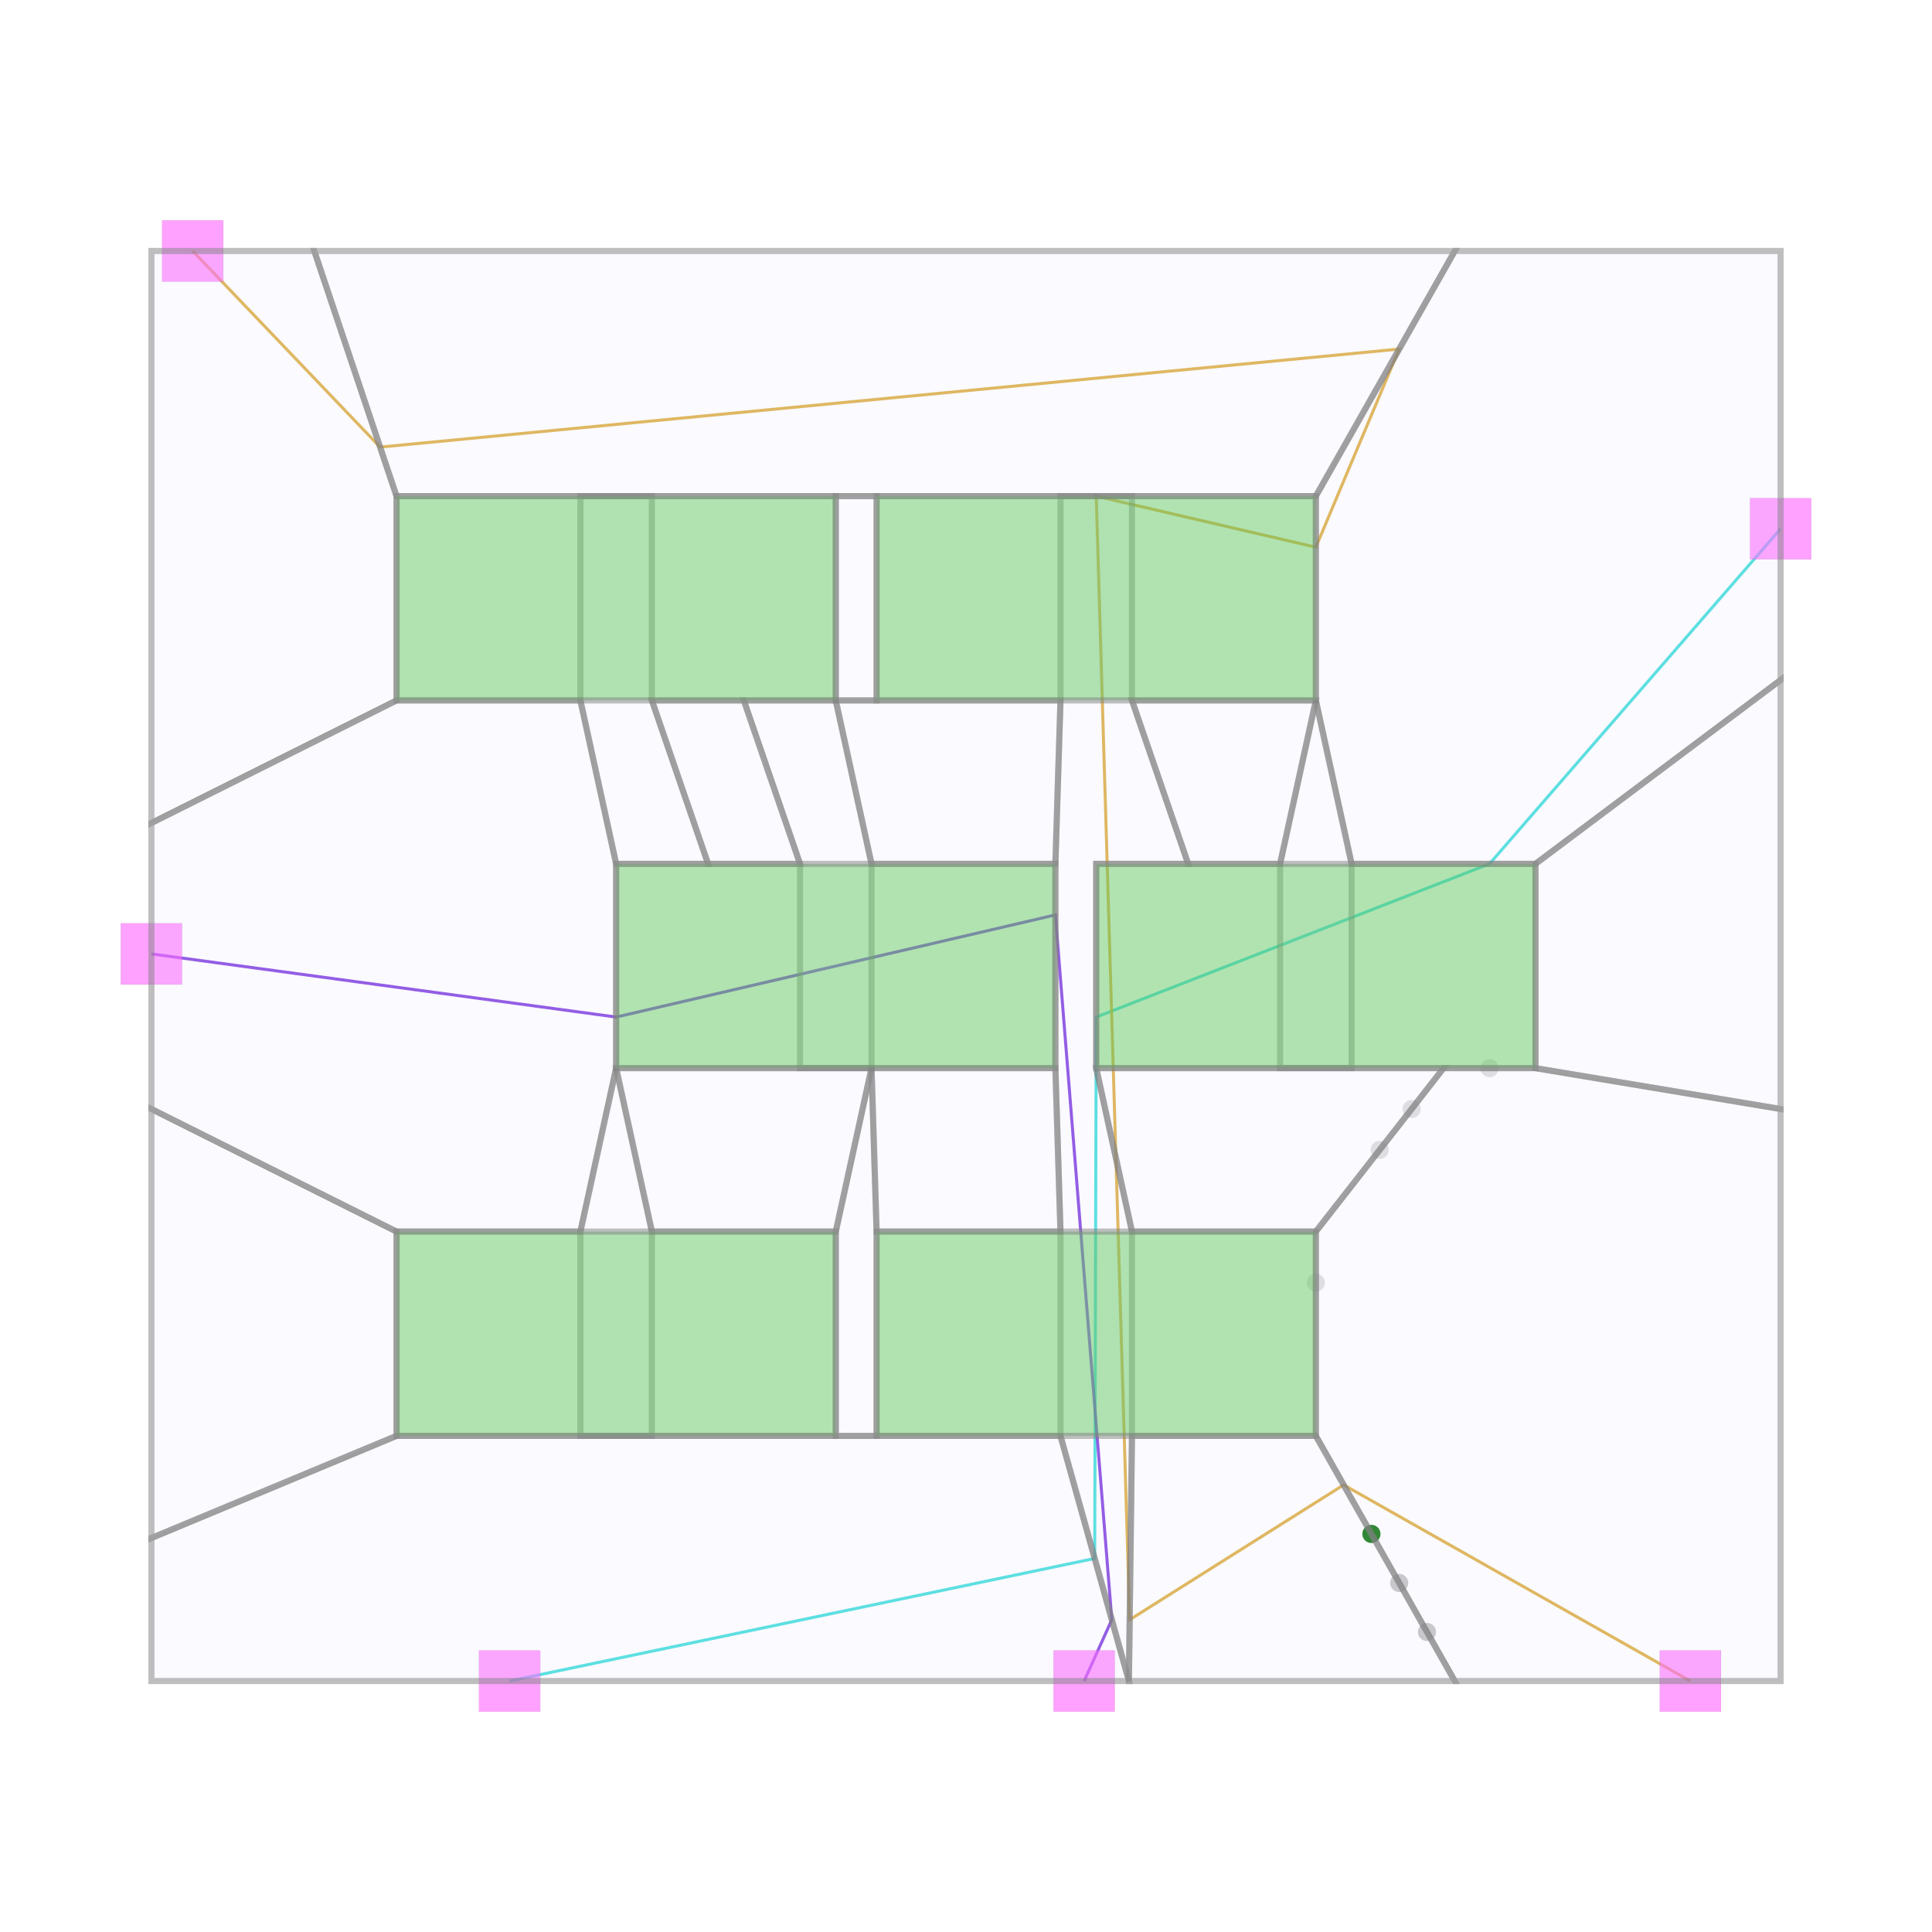
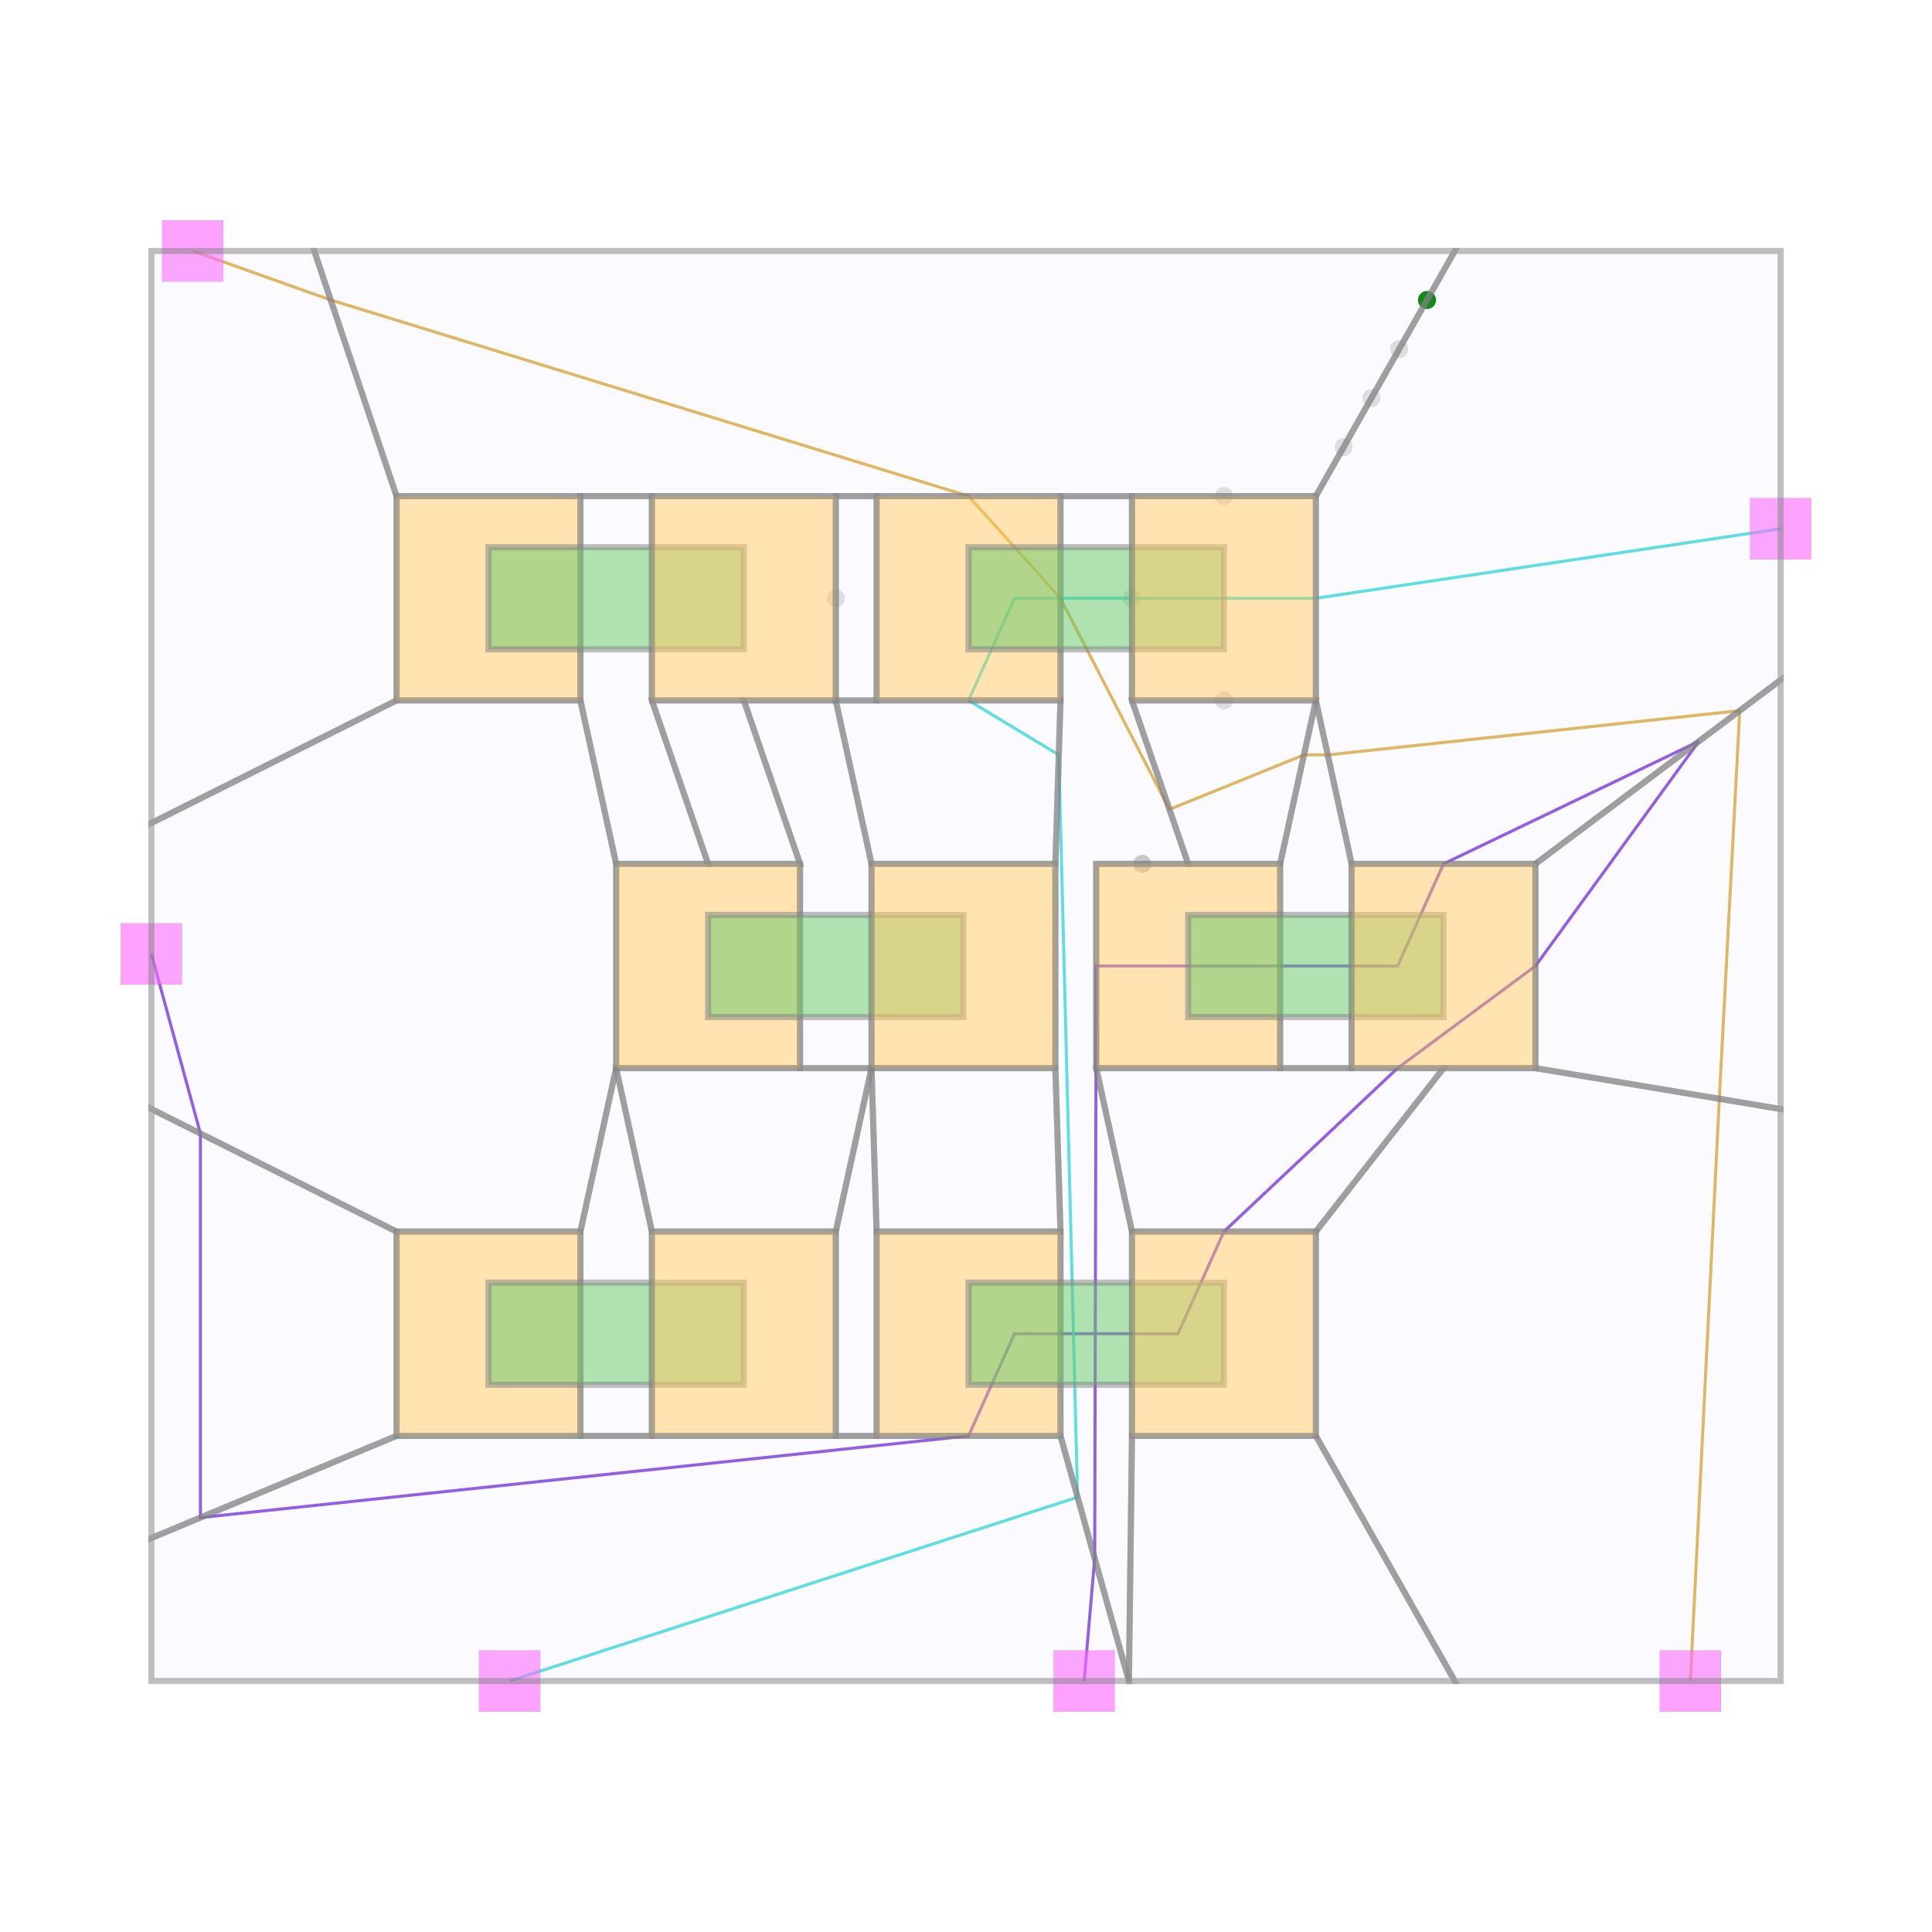
<svg xmlns="http://www.w3.org/2000/svg" width="640" height="640" viewBox="0 0 640 640">
  <rect width="100%" height="100%" fill="white" />
  <g>
-     <circle data-type="point" data-label="tp_1 g: 0.07 h: 1.00 f: 0.62" data-x="2.5219998" data-y="-2.7800012" cx="454.298" cy="508.133" r="3" fill="green" />
+     <circle data-type="point" data-label="tp_17 g: 0.10 h: 1.00 f: 0.66" data-x="2.7940002" data-y="3.259998" cx="472.706" cy="99.384" r="3" fill="green" />
  </g>
  <g>
-     <circle data-type="point" data-label="tp_3 g: 0.07 h: 1.00 f: 0.62" data-x="2.7940006000000004" data-y="-3.2600004" cx="472.706" cy="540.616" r="3" fill="rgba(128, 128, 128, 0.25)" />
+     <circle data-type="point" data-label="tp_18 g: 0.10 h: 1.00 f: 0.66" data-x="2.6580004" data-y="3.019998" cx="463.502" cy="115.626" r="3" fill="rgba(128, 128, 128, 0.25)" />
  </g>
  <g>
-     <circle data-type="point" data-label="tp_1 g: 0.07 h: 1.00 f: 0.62" data-x="2.5219998" data-y="-2.7800012" cx="454.298" cy="508.133" r="3" fill="rgba(128, 128, 128, 0.25)" />
+     <circle data-type="point" data-label="tp_19 g: 0.10 h: 1.00 f: 0.66" data-x="2.5220006" data-y="2.779998" cx="454.298" cy="131.867" r="3" fill="rgba(128, 128, 128, 0.25)" />
  </g>
  <g>
-     <circle data-type="point" data-label="tp_2 g: 0.07 h: 1.00 f: 0.62" data-x="2.6580002000000005" data-y="-3.0200008" cx="463.502" cy="524.375" r="3" fill="rgba(128, 128, 128, 0.25)" />
+     <circle data-type="point" data-label="tp_20 g: 0.10 h: 1.00 f: 0.66" data-x="2.3860008" data-y="2.5399979999999998" cx="445.095" cy="148.109" r="3" fill="rgba(128, 128, 128, 0.25)" />
  </g>
  <g>
-     <circle data-type="point" data-label="tp_2 g: 0.07 h: 1.00 f: 0.62" data-x="2.6580002000000005" data-y="-3.0200008" cx="463.502" cy="524.375" r="3" fill="rgba(128, 128, 128, 0.25)" />
+     <circle data-type="point" data-label="jp_50 g: 0.03 h: 2.00 f: 1.14" data-x="1.800001" data-y="2.3" cx="405.438" cy="164.351" r="3" fill="rgba(128, 128, 128, 0.25)" />
  </g>
  <g>
-     <circle data-type="point" data-label="tp_4 g: 0.07 h: 1.00 f: 0.62" data-x="2.71874925" data-y="-0.70000175" cx="467.613" cy="367.372" r="3" fill="rgba(128, 128, 128, 0.25)" />
+     <circle data-type="point" data-label="jp_51 g: 0.03 h: 2.00 f: 1.14" data-x="1.8" data-y="1.3" cx="405.438" cy="232.024" r="3" fill="rgba(128, 128, 128, 0.25)" />
  </g>
  <g>
-     <circle data-type="point" data-label="jp_40 g: 0.07 h: 1.00 f: 0.62" data-x="3.0999995" data-y="-0.5" cx="493.414" cy="353.837" r="3" fill="rgba(128, 128, 128, 0.25)" />
+     <circle data-type="point" data-label="jp_49 g: 0.07 h: 2.00 f: 1.17" data-x="1.35" data-y="1.7999999999999998" cx="374.985" cy="198.187" r="3" fill="rgba(128, 128, 128, 0.25)" />
  </g>
  <g>
-     <circle data-type="point" data-label="tp_3 g: 0.07 h: 1.00 f: 0.62" data-x="2.7940006000000004" data-y="-3.2600004" cx="472.706" cy="540.616" r="3" fill="rgba(128, 128, 128, 0.25)" />
+     <circle data-type="point" data-label="jp_43 g: 0.03 h: 3.00 f: 1.69" data-x="-0.10000000000000003" data-y="1.8000005" cx="276.858" cy="198.187" r="3" fill="rgba(128, 128, 128, 0.25)" />
  </g>
  <g>
-     <circle data-type="point" data-label="tp_5 g: 0.07 h: 1.00 f: 0.62" data-x="2.5624995" data-y="-0.9000014999999999" cx="457.039" cy="380.906" r="3" fill="rgba(128, 128, 128, 0.25)" />
+     <circle data-type="point" data-label="jp_25 g: 0.07 h: 3.00 f: 1.72" data-x="1.4" data-y="0.5" cx="378.369" cy="286.163" r="3" fill="rgba(128, 128, 128, 0.25)" />
  </g>
  <g>
-     <circle data-type="point" data-label="jp_14 g: 0.07 h: 1.00 f: 0.62" data-x="2.25" data-y="-1.5499995" cx="435.891" cy="424.894" r="3" fill="rgba(128, 128, 128, 0.25)" />
+     <circle data-type="point" data-label="jp_25 g: 0.07 h: 3.00 f: 1.72" data-x="1.4" data-y="0.5" cx="378.369" cy="286.163" r="3" fill="rgba(128, 128, 128, 0.25)" />
  </g>
  <g>
-     <polyline data-points="-1.6966009790225467,-3.500002 1.167499,-2.899999 1.175,-0.2500005 3.0999990000000004,0.5 4.525002000000001,2.1403297821545517" data-type="line" data-label="" points="168.81,556.858 362.634,516.254 363.142,336.918 493.414,286.163 589.849,175.156" fill="none" stroke="hsla(179, 70%, 50%, 0.8)" stroke-width="1px" />
+     <polyline data-points="1.1158233778631566,-3.500002 1.167499,-2.899999 1.175,-1.1102230246251565e-16 1.85,0 2.65,0 2.8749985000000002,0.5 4.124997666666667,1.1000016666666663 3.325,0 2.6500005,-0.5 1.8000005000000001,-1.3 1.5750000000000002,-1.7999999999999998 0.775,-1.7999999999999998 0.5499990000000001,-2.3 -3.2099988,-2.6999988 -3.209998,-0.8199998000000002 -3.4500010000000003,0.05922500213760129" data-type="line" data-label="" points="359.137,556.858 362.634,516.254 363.142,320 408.822,320 462.961,320 478.187,286.163 562.779,245.559 508.64,320 462.961,353.837 405.438,407.976 390.211,441.813 336.072,441.813 320.846,475.649 66.393,502.719 66.393,375.492 50.151,315.992" fill="none" stroke="hsla(265, 70%, 50%, 0.8)" stroke-width="1px" />
  </g>
  <g>
-     <polyline data-points="1.1158233778631566,-3.500002 1.2512495,-3.1999985 0.9749999999999999,0.24999900000000003 -1.175,-0.24999900000000003 -3.4500010000000003,0.05922500213760129" data-type="line" data-label="" points="359.137,556.858 368.302,536.556 349.607,303.082 204.109,336.918 50.151,315.992" fill="none" stroke="hsla(265, 70%, 50%, 0.8)" stroke-width="1px" />
+     <polyline data-points="-3.2478631274761747,3.500001 -2.5720001999999997,3.2600008000000003 0.5500005000000001,2.3 1,1.7999999999999998 1.533333,0.7666683333333333 2.1916676666666666,1.033334 2.308332666666667,1.0333353333333335 4.324997833333334,1.250001833333333 4.22500075,-0.6499999999999998 4.083218107374005,-3.500001" data-type="line" data-label="" points="63.831,83.142 109.569,99.384 320.846,164.351 351.299,198.187 387.392,268.117 431.944,250.07 439.839,250.07 576.314,235.408 569.547,363.988 559.952,556.858" fill="none" stroke="hsla(42, 70%, 50%, 0.8)" stroke-width="1px" />
  </g>
  <g>
-     <polyline data-points="-3.2478631274761747,3.500001 -2.3305008000000003,2.5400001999999997 2.6580004,3.019998 2.25,2.0499995 1.175001,2.3 1.3387495,-3.199998 2.3859994,-2.5400015999999996 4.083218107374005,-3.500001" data-type="line" data-label="" points="63.831,83.142 125.912,148.109 463.502,115.626 435.891,181.269 363.142,164.351 374.223,536.556 445.095,491.891 559.952,556.858" fill="none" stroke="hsla(42, 70%, 50%, 0.8)" stroke-width="1px" />
+     <polyline data-points="-1.6966009790225467,-3.500002 1.0837485,-2.5999995 0.9916666666666666,1.033332666666667 0.5499995,1.3 0.775,1.7999999999999998 1.5750000000000002,1.7999999999999998 2.25,1.8 4.525002000000001,2.1403297821545517" data-type="line" data-label="" points="168.81,556.858 356.967,495.952 350.735,250.071 320.846,232.024 336.072,198.187 390.211,198.187 435.891,198.187 589.849,175.156" fill="none" stroke="hsla(179, 70%, 50%, 0.8)" stroke-width="1px" />
  </g>
  <g>
    <rect data-type="rect" data-label="" data-x="1.1158233778631566" data-y="-3.500002" x="348.986" y="546.707" width="20.302" height="20.302" fill="rgba(255, 100, 255, 0.6)" stroke="black" stroke-width="0.015" />
  </g>
  <g>
    <rect data-type="rect" data-label="" data-x="-3.450003" data-y="0.05922500213760129" x="40" y="305.841" width="20.302" height="20.302" fill="rgba(255, 100, 255, 0.6)" stroke="black" stroke-width="0.015" />
  </g>
  <g>
    <rect data-type="rect" data-label="" data-x="-3.2478631274761747" data-y="3.500002" x="53.68" y="72.991" width="20.302" height="20.302" fill="rgba(255, 100, 255, 0.6)" stroke="black" stroke-width="0.015" />
  </g>
  <g>
    <rect data-type="rect" data-label="" data-x="4.083218107374005" data-y="-3.500002" x="549.801" y="546.707" width="20.302" height="20.302" fill="rgba(255, 100, 255, 0.6)" stroke="black" stroke-width="0.015" />
  </g>
  <g>
    <rect data-type="rect" data-label="" data-x="-1.6966009790225467" data-y="-3.500002" x="158.659" y="546.707" width="20.302" height="20.302" fill="rgba(255, 100, 255, 0.6)" stroke="black" stroke-width="0.015" />
  </g>
  <g>
    <rect data-type="rect" data-label="" data-x="4.525003000000001" data-y="2.1403297821545517" x="579.698" y="165.005" width="20.302" height="20.302" fill="rgba(255, 100, 255, 0.6)" stroke="black" stroke-width="0.015" />
  </g>
  <g>
    <polygon data-type="polygon" data-label="" data-points="3.727498,-3.500001 4.524998,-3.500001 4.525002000000001,-2.8000019999999997 4.524999,-2.099998 4.525003000000001,-1.399999 4.525,-0.6999999999999997 3.325003,-0.5 2.874999,-0.500002 2.25,-1.300001 2.250003,-1.799998 2.249999,-2.3000019999999997 2.9300010000000007,-3.5" points="535.879,556.858 589.849,556.858 589.849,509.486 589.849,462.115 589.849,414.743 589.849,367.372 508.641,353.837 478.187,353.837 435.891,407.976 435.891,441.812 435.891,475.65 481.909,556.858" fill="rgba(200, 200, 255, 0.1)" stroke="rgba(128, 128, 128, 0.5)" stroke-width="2.03" />
  </g>
  <g>
    <polygon data-type="polygon" data-label="" data-points="4.524999,2.8 4.524999,3.5 3.727503,3.499999 2.93,3.499998 2.250001,2.299998 2.249997,1.800001 2.25,1.300002 2.424998,0.500002 2.875001,0.5 3.324997,0.500001 4.524998,1.4000019999999995 4.525002000000001,2.1000010000000007" points="589.849,130.514 589.849,83.142 535.879,83.142 481.909,83.142 435.891,164.351 435.891,198.187 435.891,232.024 447.734,286.163 478.187,286.163 508.64,286.163 589.849,225.257 589.849,177.885" fill="rgba(200, 200, 255, 0.1)" stroke="rgba(128, 128, 128, 0.5)" stroke-width="2.03" />
  </g>
  <g>
    <polygon data-type="polygon" data-label="" data-points="-2.6525,3.500001 -3.45,3.500001 -3.450003,2.8 -3.449999,2.0999989999999995 -3.450002,1.3999979999999999 -3.4499980000000003,0.7000019999999997 -2.249997,1.300002 -2.249997,1.7999990000000001 -2.250001,2.3" points="104.121,83.142 50.151,83.142 50.151,130.514 50.151,177.885 50.151,225.257 50.151,272.628 131.36,232.024 131.36,198.187 131.36,164.351" fill="rgba(200, 200, 255, 0.1)" stroke="rgba(128, 128, 128, 0.5)" stroke-width="2.03" />
  </g>
  <g>
    <polygon data-type="polygon" data-label="" data-points="-3.449999,-2.799998 -3.450003,-3.500002 -2.6524989999999997,-3.499998 -1.855002,-3.499999 -1.057498,-3.5 -0.26000099999999976,-3.500001 0.5375030000000001,-3.500002 1.335,-3.499998 0.999998,-2.3 0.5500010000000001,-2.3000019999999997 0.09999700000000003,-2.300001 -0.10000300000000004,-2.299998 -0.55,-2.3 -0.999997,-2.2999989999999997 -1.3499970000000001,-2.300001 -1.800001,-2.299998 -2.249998,-2.3000019999999997" points="50.151,509.486 50.151,556.858 104.121,556.858 158.091,556.858 212.061,556.858 266.03,556.858 320,556.858 373.97,556.858 351.299,475.649 320.846,475.65 290.393,475.65 276.858,475.649 246.405,475.649 215.952,475.649 192.266,475.65 161.813,475.649 131.36,475.65" fill="rgba(200, 200, 255, 0.1)" stroke="rgba(128, 128, 128, 0.5)" stroke-width="2.03" />
  </g>
  <g>
    <polygon data-type="polygon" data-label="" data-points="-3.449999,-2.799998 -2.249998,-2.3000019999999997 -2.249998,-1.8 -2.250002,-1.2999990000000001 -3.449997,-0.7000000000000002 -3.45,-1.4000009999999994 -3.450003,-2.1000020000000004" points="50.151,509.486 131.36,475.65 131.36,441.813 131.36,407.976 50.151,367.372 50.151,414.743 50.151,462.115" fill="rgba(200, 200, 255, 0.1)" stroke="rgba(128, 128, 128, 0.5)" stroke-width="2.03" />
  </g>
  <g>
    <polygon data-type="polygon" data-label="" data-points="-3.449997,-0.7000000000000002 -2.250002,-1.2999990000000001 -1.7999990000000001,-1.300001 -1.350003,-1.3 -1.175001,-0.5 -1.175001,0.000002 -1.174998,0.499998 -1.350003,1.299998 -1.8,1.300001 -2.249997,1.300002 -3.4499980000000003,0.7000019999999997 -3.4500010000000003,0.000001" points="50.151,367.372 131.36,407.976 161.813,407.976 192.266,407.976 204.109,353.837 204.109,320 204.109,286.163 192.266,232.024 161.813,232.024 131.36,232.024 50.151,272.628 50.151,320" fill="rgba(200, 200, 255, 0.1)" stroke="rgba(128, 128, 128, 0.5)" stroke-width="2.03" />
  </g>
  <g>
    <polygon data-type="polygon" data-label="" data-points="-1.350003,-1.3 -1.35,-1.800002 -1.3499970000000001,-2.300001 -0.999997,-2.2999989999999997 -0.999997,-1.800002 -1.000001,-1.300001 -1.175001,-0.5" points="192.266,407.976 192.266,441.813 192.266,475.65 215.952,475.649 215.952,441.813 215.952,407.976 204.109,353.837" fill="rgba(200, 200, 255, 0.1)" stroke="rgba(128, 128, 128, 0.5)" stroke-width="2.03" />
  </g>
  <g>
    <polygon data-type="polygon" data-label="" data-points="-0.09999900000000003,-1.7999990000000001 -0.10000300000000004,-2.299998 0.09999700000000003,-2.300001 0.09999700000000003,-1.7999990000000001 0.10000000000000003,-1.299998 0.0749999999999999,-0.500002 -0.10000200000000004,-1.300002" points="276.858,441.813 276.858,475.649 290.393,475.65 290.393,441.813 290.393,407.976 288.701,353.837 276.858,407.976" fill="rgba(200, 200, 255, 0.1)" stroke="rgba(128, 128, 128, 0.5)" stroke-width="2.03" />
  </g>
  <g>
    <polygon data-type="polygon" data-label="" data-points="1.335,-3.499998 1.349998,-2.299998 1.349998,-1.800001 1.350001,-1.3 1.175001,-0.499999 1.175001,-0.000002 1.174997,0.499999 1.625,0.500002 1.3499990000000002,1.300001 1.3499990000000002,1.799998 1.3500020000000001,2.2999989999999997 1,2.3 1.000003,1.799998 0.999999,1.2999990000000001 0.9750019999999998,0.5 0.9749979999999999,-0.000002 0.9750009999999999,-0.500001 0.999999,-1.2999990000000001 1.000002,-1.800001 0.999998,-2.3" points="373.97,556.858 374.985,475.649 374.985,441.813 374.985,407.976 363.142,353.837 363.142,320 363.142,286.163 393.595,286.163 374.985,232.024 374.985,198.188 374.985,164.351 351.299,164.351 351.299,198.188 351.299,232.024 349.607,286.163 349.607,320 349.607,353.837 351.299,407.976 351.299,441.813 351.299,475.649" fill="rgba(200, 200, 255, 0.1)" stroke="rgba(128, 128, 128, 0.5)" stroke-width="2.03" />
  </g>
  <g>
    <polygon data-type="polygon" data-label="" data-points="2.9300010000000007,-3.5 2.249999,-2.3000019999999997 1.800002,-2.2999989999999997 1.349998,-2.299998 1.335,-3.499998 2.1324970000000003,-3.499999" points="481.909,556.858 435.891,475.65 405.438,475.649 374.985,475.649 373.97,556.858 427.939,556.858" fill="rgba(200, 200, 255, 0.1)" stroke="rgba(128, 128, 128, 0.5)" stroke-width="2.03" />
  </g>
  <g>
    <polygon data-type="polygon" data-label="" data-points="-0.2750000000000001,-0.499999 -0.7249970000000001,-0.500001 -1.175001,-0.5 -1.000001,-1.300001 -0.5499980000000001,-1.299998 -0.10000200000000004,-1.300002 0.0749999999999999,-0.500002" points="265.015,353.837 234.562,353.837 204.109,353.837 215.952,407.976 246.405,407.976 276.858,407.976 288.701,353.837" fill="rgba(200, 200, 255, 0.1)" stroke="rgba(128, 128, 128, 0.5)" stroke-width="2.03" />
  </g>
  <g>
    <polygon data-type="polygon" data-label="" data-points="0.999999,-1.2999990000000001 0.9750009999999999,-0.500001 0.5249969999999999,-0.499998 0.0749999999999999,-0.500002 0.10000000000000003,-1.299998 0.550003,-1.3" points="351.299,407.976 349.607,353.837 319.154,353.837 288.701,353.837 290.393,407.976 320.846,407.976" fill="rgba(200, 200, 255, 0.1)" stroke="rgba(128, 128, 128, 0.5)" stroke-width="2.03" />
  </g>
  <g>
    <polygon data-type="polygon" data-label="" data-points="-0.27500300000000005,0 -0.2750000000000001,-0.499999 0.0749999999999999,-0.500002 0.0749999999999999,0 0.0750029999999999,0.500001 -0.10000200000000004,1.300001 -0.549999,1.2999990000000001 -0.2749990000000001,0.500002" points="265.015,320 265.015,353.837 288.701,353.837 288.701,320 288.701,286.163 276.858,232.024 246.405,232.024 265.015,286.163" fill="rgba(200, 200, 255, 0.1)" stroke="rgba(128, 128, 128, 0.5)" stroke-width="2.03" />
  </g>
  <g>
    <polygon data-type="polygon" data-label="" data-points="2.075002,-0.499998 1.624998,-0.5 1.175001,-0.499999 1.350001,-1.3 1.799997,-1.300002 2.25,-1.300001 2.874999,-0.500002 2.4250019999999997,-0.500001" points="424.048,353.837 393.595,353.837 363.142,353.837 374.985,407.976 405.438,407.976 435.891,407.976 478.187,353.837 447.734,353.837" fill="rgba(200, 200, 255, 0.1)" stroke="rgba(128, 128, 128, 0.5)" stroke-width="2.03" />
  </g>
  <g>
    <polygon data-type="polygon" data-label="" data-points="3.325003,-0.5 4.525,-0.6999999999999997 4.524997,-0.000001 4.5250010000000005,0.6999980000000002 4.524998,1.4000019999999995 3.324997,0.500001 3.325,-0.000001" points="508.641,353.837 589.849,367.372 589.849,320 589.849,272.629 589.849,225.257 508.64,286.163 508.64,320" fill="rgba(200, 200, 255, 0.1)" stroke="rgba(128, 128, 128, 0.5)" stroke-width="2.03" />
  </g>
  <g>
    <polygon data-type="polygon" data-label="" data-points="2.074999,0.000001 2.075002,-0.499998 2.4250019999999997,-0.500001 2.4250019999999997,0.000001 2.424998,0.500002 2.25,1.300002 2.075003,0.499998" points="424.048,320 424.048,353.837 447.734,353.837 447.734,320 447.734,286.163 435.891,232.024 424.048,286.163" fill="rgba(200, 200, 255, 0.1)" stroke="rgba(128, 128, 128, 0.5)" stroke-width="2.03" />
  </g>
  <g>
    <polygon data-type="polygon" data-label="" data-points="-1.057501,3.499998 -1.8549970000000005,3.500002 -2.6525,3.500001 -2.250001,2.3 -1.799998,2.299998 -1.3500020000000001,2.2999989999999997 -1,2.299998 -0.5499970000000001,2.300001 -0.10000100000000003,2.3000019999999997 0.10000100000000003,2.300001 0.5499970000000001,2.2999989999999997 1,2.3 1.3500020000000001,2.2999989999999997 1.799998,2.3000019999999997 2.250001,2.299998 2.93,3.499998 2.1324970000000003,3.500002 1.3350009999999999,3.500001 0.5374980000000001,3.5 -0.2599979999999998,3.499999" points="212.06,83.142 158.091,83.142 104.121,83.142 131.36,164.351 161.813,164.351 192.266,164.351 215.952,164.351 246.405,164.35 276.858,164.35 290.393,164.35 320.846,164.351 351.299,164.351 374.985,164.351 405.438,164.35 435.891,164.351 481.909,83.142 427.939,83.142 373.97,83.142 320,83.142 266.03,83.142" fill="rgba(200, 200, 255, 0.1)" stroke="rgba(128, 128, 128, 0.5)" stroke-width="2.03" />
  </g>
  <g>
    <polygon data-type="polygon" data-label="" data-points="-0.725002,0.500001 -1.000003,1.3 -1.000003,1.800002 -1,2.299998 -1.3500020000000001,2.2999989999999997 -1.3499990000000002,1.800002 -1.350003,1.299998 -1.174998,0.499998" points="234.562,286.163 215.952,232.024 215.952,198.187 215.952,164.351 192.266,164.351 192.266,198.187 192.266,232.024 204.109,286.163" fill="rgba(200, 200, 255, 0.1)" stroke="rgba(128, 128, 128, 0.5)" stroke-width="2.03" />
  </g>
  <g>
    <polygon data-type="polygon" data-label="" data-points="-0.2749990000000001,0.500002 -0.549999,1.2999990000000001 -1.000003,1.3 -0.725002,0.500001" points="265.015,286.163 246.405,232.024 215.952,232.024 234.562,286.163" fill="rgba(200, 200, 255, 0.1)" stroke="rgba(128, 128, 128, 0.5)" stroke-width="2.03" />
  </g>
  <g>
    <polygon data-type="polygon" data-label="" data-points="0.09999800000000003,1.299998 -0.10000200000000004,1.300001 0.0750029999999999,0.500001 0.5249989999999999,0.499999 0.9750019999999998,0.5 0.999999,1.2999990000000001 0.550002,1.300002" points="290.393,232.024 276.858,232.024 288.701,286.163 319.154,286.163 349.607,286.163 351.299,232.024 320.846,232.024" fill="rgba(200, 200, 255, 0.1)" stroke="rgba(128, 128, 128, 0.5)" stroke-width="2.03" />
  </g>
  <g>
    <polygon data-type="polygon" data-label="" data-points="-0.09999800000000003,1.8 -0.10000200000000004,1.300001 0.09999800000000003,1.299998 0.09999800000000003,1.8 0.10000100000000003,2.300001 -0.10000100000000003,2.3000019999999997" points="276.858,198.187 276.858,232.024 290.393,232.024 290.393,198.187 290.393,164.35 276.858,164.35" fill="rgba(200, 200, 255, 0.1)" stroke="rgba(128, 128, 128, 0.5)" stroke-width="2.03" />
  </g>
  <g>
    <polygon data-type="polygon" data-label="" data-points="1.625,0.500002 2.075003,0.499998 2.25,1.300002 1.800003,1.3 1.3499990000000002,1.300001" points="393.595,286.163 424.048,286.163 435.891,232.024 405.438,232.024 374.985,232.024" fill="rgba(200, 200, 255, 0.1)" stroke="rgba(128, 128, 128, 0.5)" stroke-width="2.03" />
  </g>
  <g>
-     <polygon data-type="polygon" data-label="" data-points="-2.25,-2.3 -0.10000000000000003,-2.3 -0.10000000000000003,-1.3 -2.25,-1.3" points="131.36,475.649 276.858,475.649 276.858,407.976 131.36,407.976" fill="rgba(100, 200, 100, 0.5)" stroke="rgba(128, 128, 128, 0.5)" stroke-width="2.03" />
+     <polygon data-type="polygon" data-label="" data-points="-2.25,-2.3 -1.35,-2.3 -1.35,-1.3 -2.25,-1.3" points="131.36,475.649 192.266,475.649 192.266,407.976 131.36,407.976" fill="rgba(255, 200, 100, 0.5)" stroke="rgba(128, 128, 128, 0.5)" stroke-width="2.03" />
  </g>
  <g>
-     <polygon data-type="polygon" data-label="" data-points="0.10000000000000003,-2.3 2.25,-2.3 2.25,-1.3 0.10000000000000003,-1.3" points="290.393,475.649 435.891,475.649 435.891,407.976 290.393,407.976" fill="rgba(100, 200, 100, 0.5)" stroke="rgba(128, 128, 128, 0.5)" stroke-width="2.03" />
+     <polygon data-type="polygon" data-label="" data-points="-1.8,-2.05 -0.55,-2.05 -0.55,-1.55 -1.8,-1.55" points="161.813,458.731 246.405,458.731 246.405,424.894 161.813,424.894" fill="rgba(100, 200, 100, 0.5)" stroke="rgba(128, 128, 128, 0.5)" stroke-width="2.03" />
  </g>
  <g>
-     <polygon data-type="polygon" data-label="" data-points="-1.175,-0.5 0.9749999999999999,-0.5 0.9749999999999999,0.5 -1.175,0.5" points="204.109,353.837 349.607,353.837 349.607,286.163 204.109,286.163" fill="rgba(100, 200, 100, 0.5)" stroke="rgba(128, 128, 128, 0.5)" stroke-width="2.03" />
+     <polygon data-type="polygon" data-label="" data-points="-1,-2.3 -0.10000000000000003,-2.3 -0.10000000000000003,-1.3 -1,-1.3" points="215.952,475.649 276.858,475.649 276.858,407.976 215.952,407.976" fill="rgba(255, 200, 100, 0.5)" stroke="rgba(128, 128, 128, 0.5)" stroke-width="2.03" />
  </g>
  <g>
-     <polygon data-type="polygon" data-label="" data-points="1.175,-0.5 3.325,-0.5 3.325,0.5 1.175,0.5" points="363.142,353.837 508.64,353.837 508.64,286.163 363.142,286.163" fill="rgba(100, 200, 100, 0.5)" stroke="rgba(128, 128, 128, 0.5)" stroke-width="2.03" />
+     <polygon data-type="polygon" data-label="" data-points="0.10000000000000003,-2.3 1,-2.3 1,-1.3 0.10000000000000003,-1.3" points="290.393,475.649 351.299,475.649 351.299,407.976 290.393,407.976" fill="rgba(255, 200, 100, 0.5)" stroke="rgba(128, 128, 128, 0.5)" stroke-width="2.03" />
  </g>
  <g>
-     <polygon data-type="polygon" data-label="" data-points="-2.25,1.3 -0.10000000000000003,1.3 -0.10000000000000003,2.3 -2.25,2.3" points="131.36,232.024 276.858,232.024 276.858,164.351 131.36,164.351" fill="rgba(100, 200, 100, 0.5)" stroke="rgba(128, 128, 128, 0.5)" stroke-width="2.03" />
+     <polygon data-type="polygon" data-label="" data-points="0.55,-2.05 1.8,-2.05 1.8,-1.55 0.55,-1.55" points="320.846,458.731 405.438,458.731 405.438,424.894 320.846,424.894" fill="rgba(100, 200, 100, 0.5)" stroke="rgba(128, 128, 128, 0.5)" stroke-width="2.03" />
  </g>
  <g>
-     <polygon data-type="polygon" data-label="" data-points="0.10000000000000003,1.3 2.25,1.3 2.25,2.3 0.10000000000000003,2.3" points="290.393,232.024 435.891,232.024 435.891,164.351 290.393,164.351" fill="rgba(100, 200, 100, 0.5)" stroke="rgba(128, 128, 128, 0.5)" stroke-width="2.03" />
+     <polygon data-type="polygon" data-label="" data-points="1.35,-2.3 2.25,-2.3 2.25,-1.3 1.35,-1.3" points="374.985,475.649 435.891,475.649 435.891,407.976 374.985,407.976" fill="rgba(255, 200, 100, 0.5)" stroke="rgba(128, 128, 128, 0.5)" stroke-width="2.03" />
+   </g>
+   <g>
+     <polygon data-type="polygon" data-label="" data-points="-1.175,-0.5 -0.2750000000000001,-0.5 -0.2750000000000001,0.5 -1.175,0.5" points="204.109,353.837 265.015,353.837 265.015,286.163 204.109,286.163" fill="rgba(255, 200, 100, 0.5)" stroke="rgba(128, 128, 128, 0.5)" stroke-width="2.03" />
+   </g>
+   <g>
+     <polygon data-type="polygon" data-label="" data-points="-0.7250000000000001,-0.25 0.5249999999999999,-0.25 0.5249999999999999,0.25 -0.7250000000000001,0.25" points="234.562,336.918 319.154,336.918 319.154,303.082 234.562,303.082" fill="rgba(100, 200, 100, 0.5)" stroke="rgba(128, 128, 128, 0.5)" stroke-width="2.03" />
+   </g>
+   <g>
+     <polygon data-type="polygon" data-label="" data-points="0.0749999999999999,-0.5 0.9749999999999999,-0.5 0.9749999999999999,0.5 0.0749999999999999,0.5" points="288.701,353.837 349.607,353.837 349.607,286.163 288.701,286.163" fill="rgba(255, 200, 100, 0.5)" stroke="rgba(128, 128, 128, 0.5)" stroke-width="2.03" />
+   </g>
+   <g>
+     <polygon data-type="polygon" data-label="" data-points="1.175,-0.5 2.075,-0.5 2.075,0.5 1.175,0.5" points="363.142,353.837 424.048,353.837 424.048,286.163 363.142,286.163" fill="rgba(255, 200, 100, 0.5)" stroke="rgba(128, 128, 128, 0.5)" stroke-width="2.03" />
+   </g>
+   <g>
+     <polygon data-type="polygon" data-label="" data-points="1.625,-0.25 2.875,-0.25 2.875,0.25 1.625,0.25" points="393.595,336.918 478.187,336.918 478.187,303.082 393.595,303.082" fill="rgba(100, 200, 100, 0.5)" stroke="rgba(128, 128, 128, 0.5)" stroke-width="2.03" />
+   </g>
+   <g>
+     <polygon data-type="polygon" data-label="" data-points="2.425,-0.5 3.325,-0.5 3.325,0.5 2.425,0.5" points="447.734,353.837 508.64,353.837 508.64,286.163 447.734,286.163" fill="rgba(255, 200, 100, 0.5)" stroke="rgba(128, 128, 128, 0.5)" stroke-width="2.03" />
+   </g>
+   <g>
+     <polygon data-type="polygon" data-label="" data-points="-2.25,1.3 -1.35,1.3 -1.35,2.3 -2.25,2.3" points="131.36,232.024 192.266,232.024 192.266,164.351 131.36,164.351" fill="rgba(255, 200, 100, 0.5)" stroke="rgba(128, 128, 128, 0.5)" stroke-width="2.03" />
+   </g>
+   <g>
+     <polygon data-type="polygon" data-label="" data-points="-1.8,1.55 -0.55,1.55 -0.55,2.05 -1.8,2.05" points="161.813,215.106 246.405,215.106 246.405,181.269 161.813,181.269" fill="rgba(100, 200, 100, 0.5)" stroke="rgba(128, 128, 128, 0.5)" stroke-width="2.03" />
+   </g>
+   <g>
+     <polygon data-type="polygon" data-label="" data-points="-1,1.3 -0.10000000000000003,1.3 -0.10000000000000003,2.3 -1,2.3" points="215.952,232.024 276.858,232.024 276.858,164.351 215.952,164.351" fill="rgba(255, 200, 100, 0.5)" stroke="rgba(128, 128, 128, 0.5)" stroke-width="2.03" />
+   </g>
+   <g>
+     <polygon data-type="polygon" data-label="" data-points="0.10000000000000003,1.3 1,1.3 1,2.3 0.10000000000000003,2.3" points="290.393,232.024 351.299,232.024 351.299,164.351 290.393,164.351" fill="rgba(255, 200, 100, 0.5)" stroke="rgba(128, 128, 128, 0.5)" stroke-width="2.03" />
+   </g>
+   <g>
+     <polygon data-type="polygon" data-label="" data-points="0.55,1.55 1.8,1.55 1.8,2.05 0.55,2.05" points="320.846,215.106 405.438,215.106 405.438,181.269 320.846,181.269" fill="rgba(100, 200, 100, 0.5)" stroke="rgba(128, 128, 128, 0.5)" stroke-width="2.03" />
+   </g>
+   <g>
+     <polygon data-type="polygon" data-label="" data-points="1.35,1.3 2.25,1.3 2.25,2.3 1.35,2.3" points="374.985,232.024 435.891,232.024 435.891,164.351 374.985,164.351" fill="rgba(255, 200, 100, 0.5)" stroke="rgba(128, 128, 128, 0.5)" stroke-width="2.03" />
  </g>
  <g id="crosshair" style="display: none">
    <line id="crosshair-h" y1="0" y2="640" stroke="#666" stroke-width="0.5" />
    <line id="crosshair-v" x1="0" x2="640" stroke="#666" stroke-width="0.5" />
    <text id="coordinates" font-family="monospace" font-size="12" fill="#666" />
  </g>
</svg>
